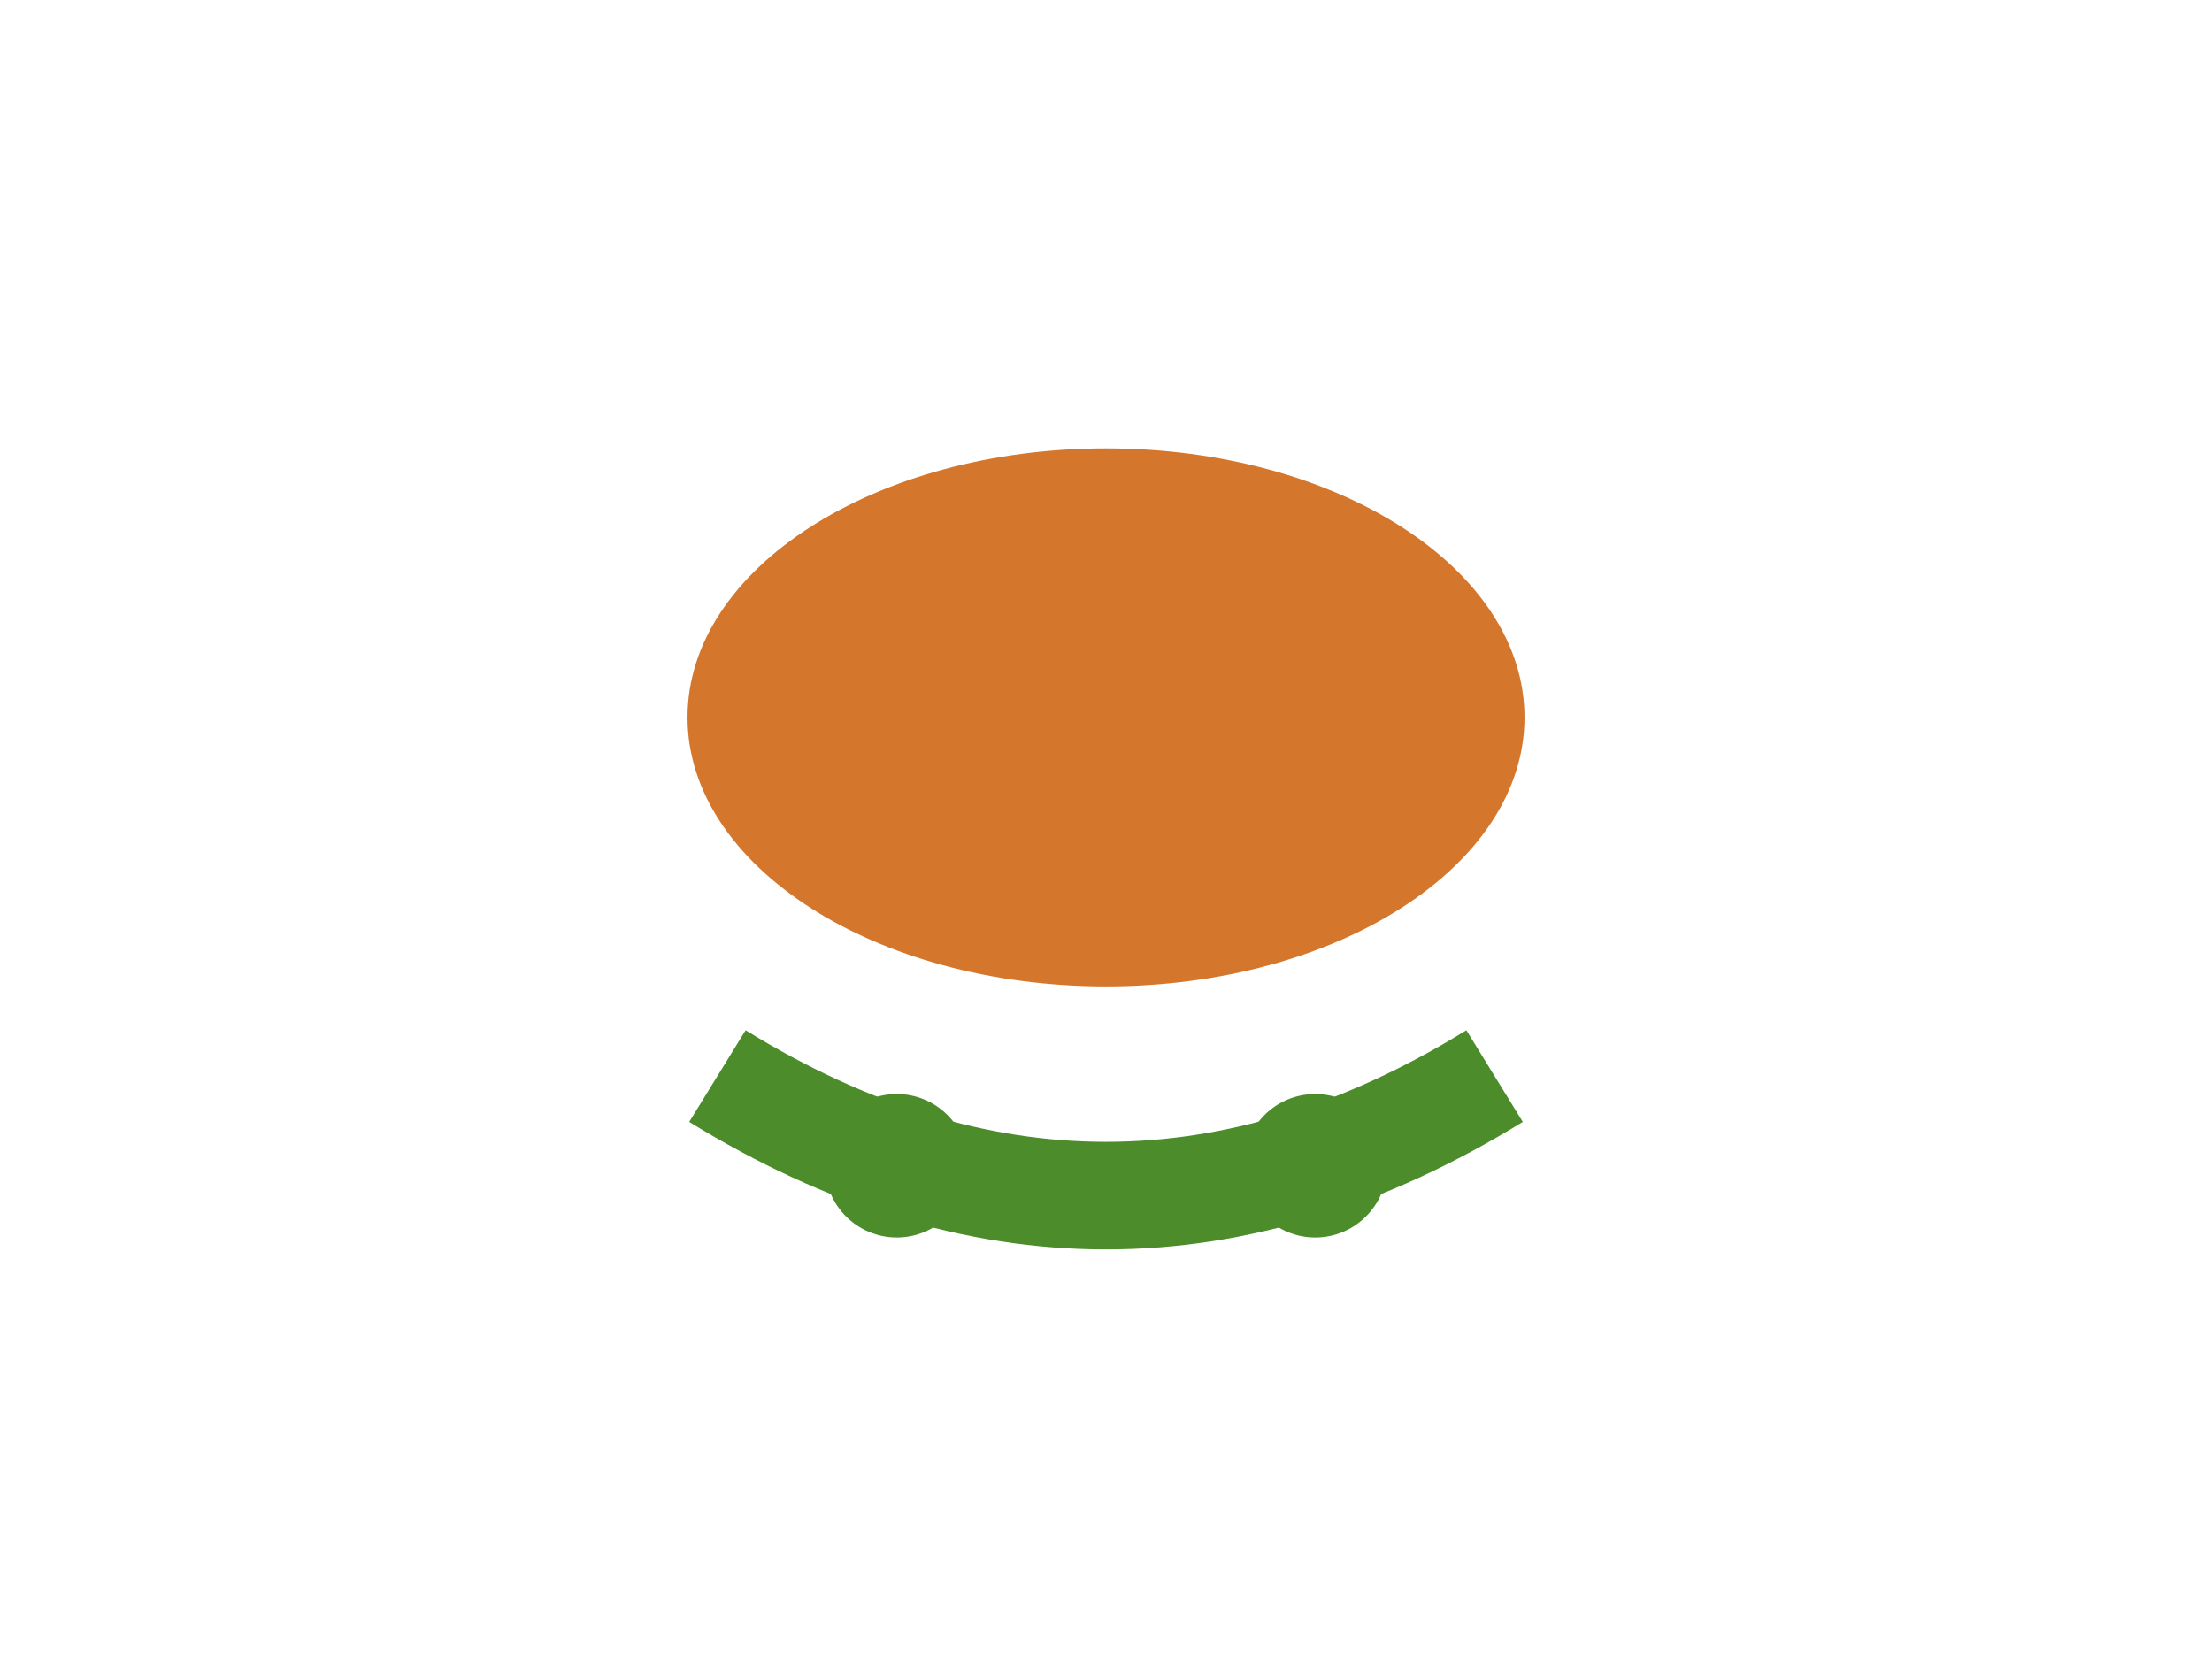
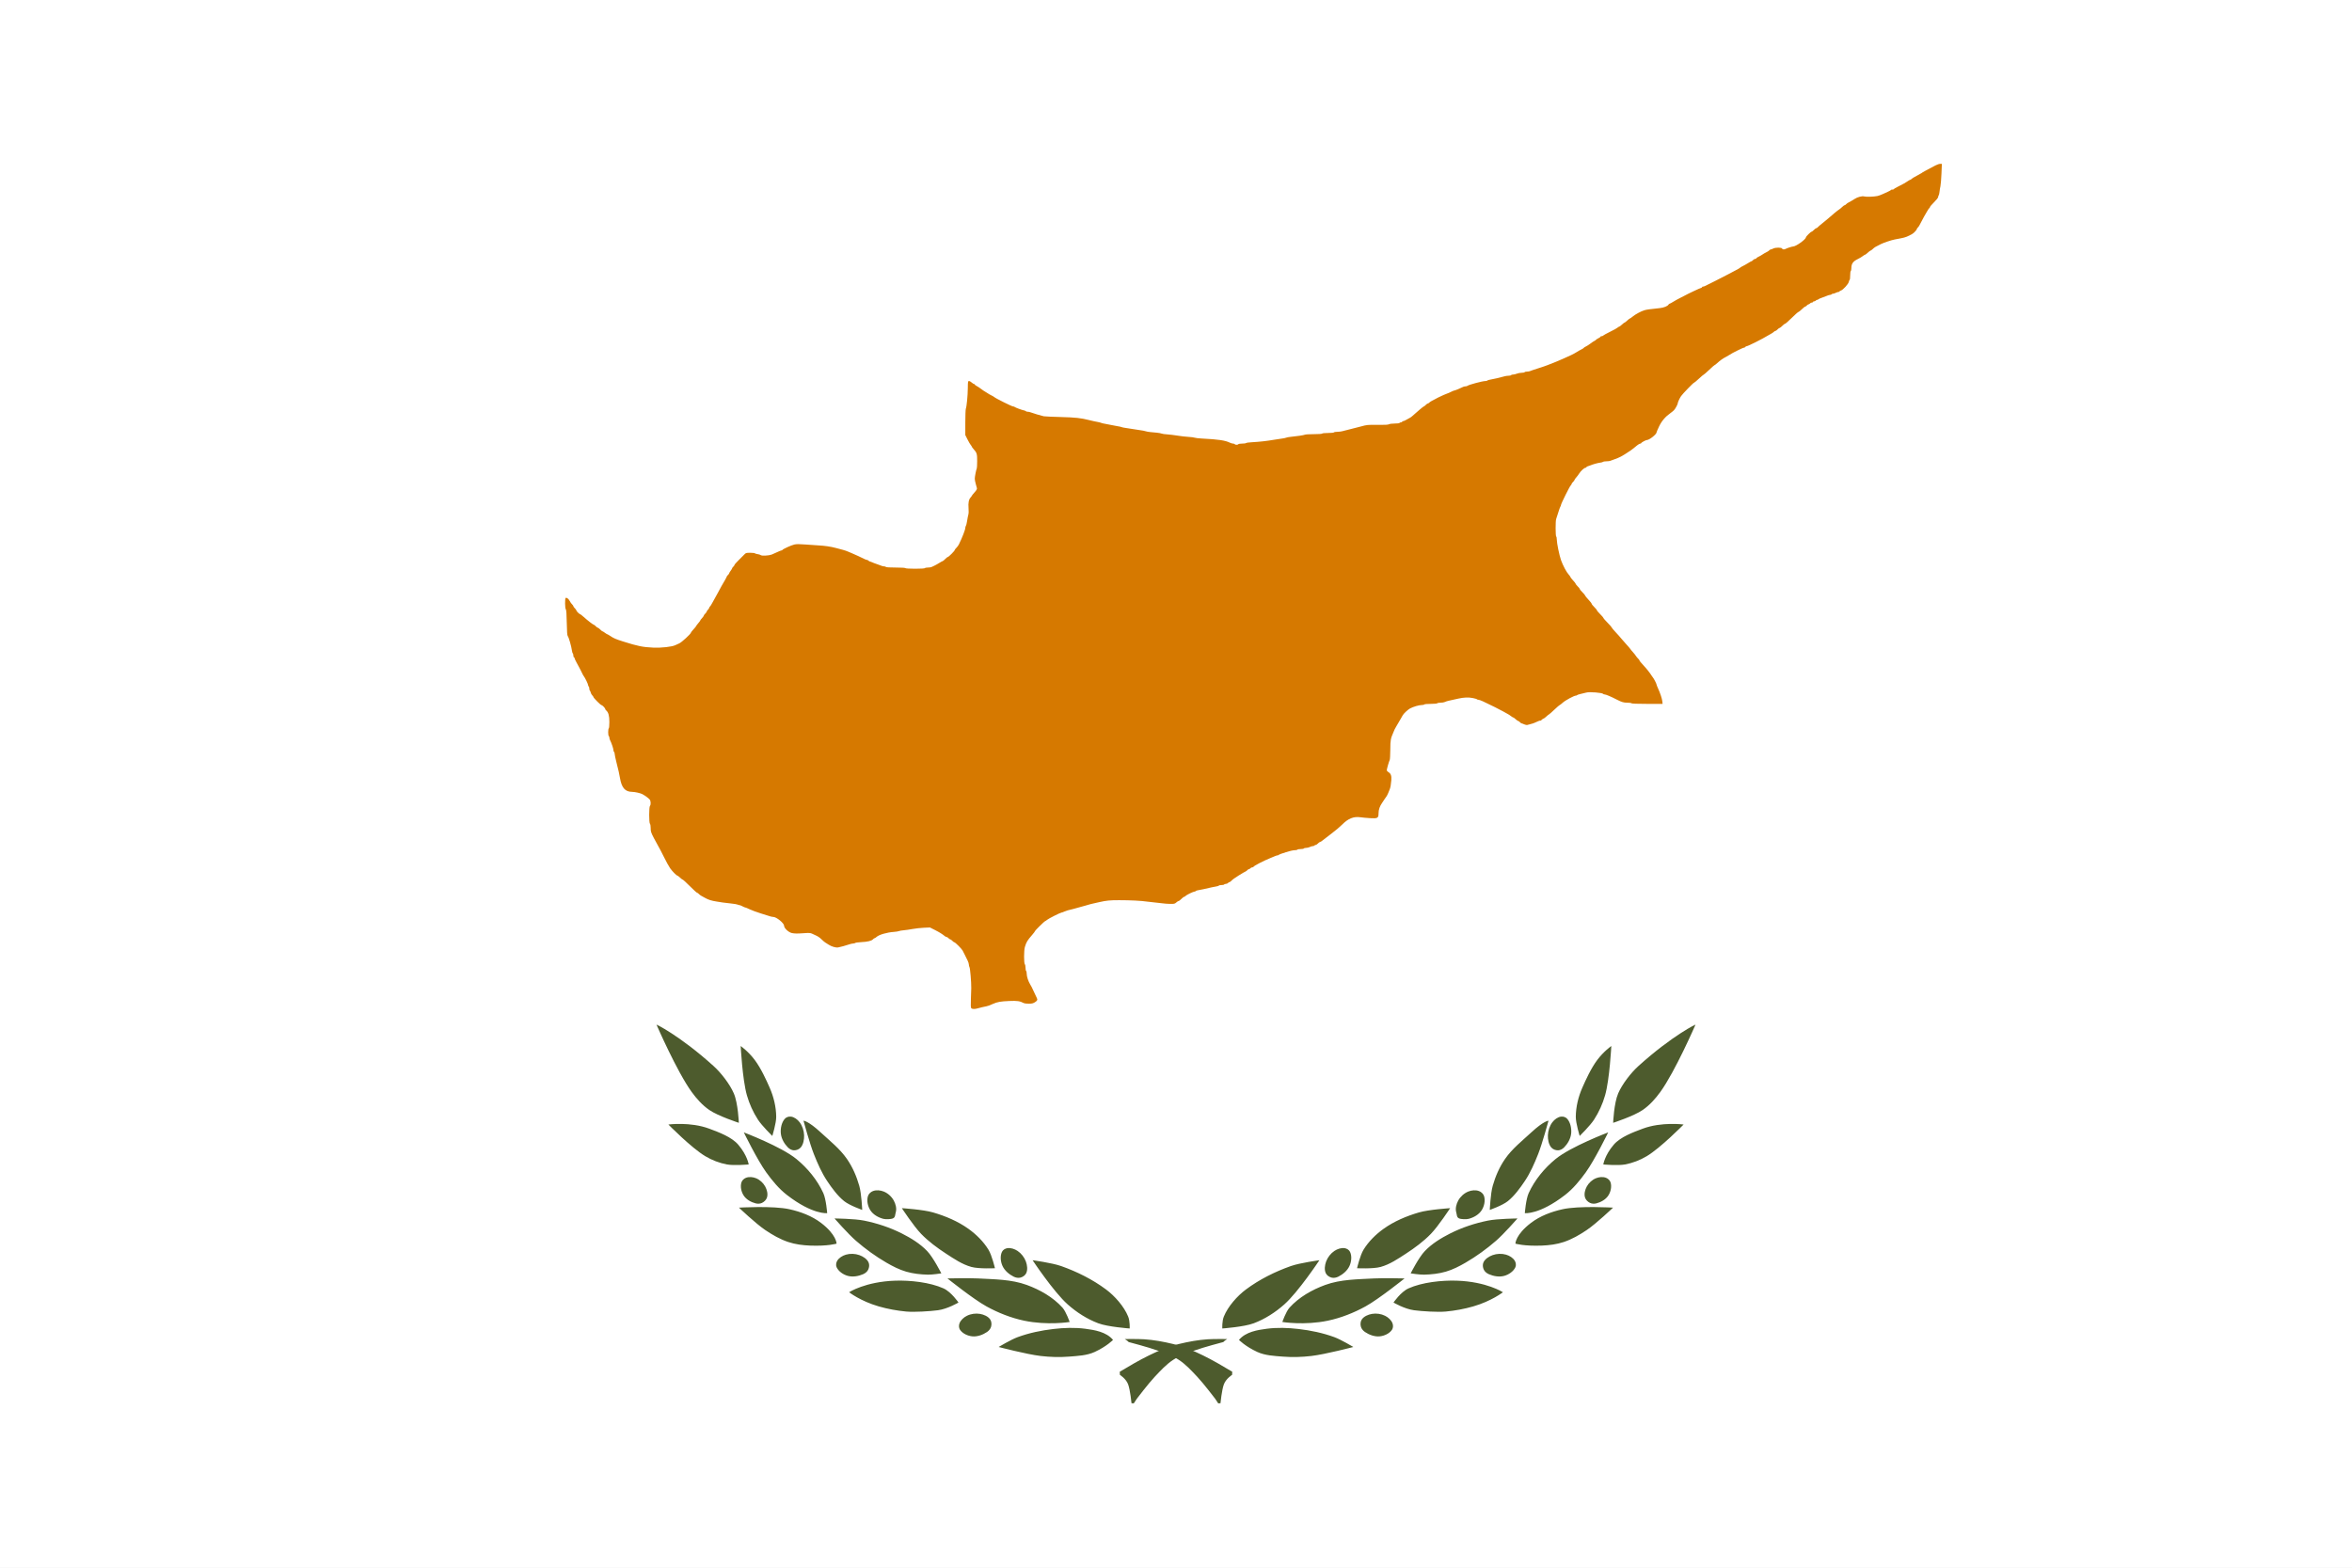
- <svg xmlns="http://www.w3.org/2000/svg" width="37" height="28" viewBox="0 0 37 28">
-   <rect width="37" height="28" fill="#FFFFFF" />
-   <ellipse cx="18.5" cy="12" rx="7" ry="4.5" fill="#D4762C" />
-   <path d="M12 18 q6.5 4 13 0" fill="none" stroke="#4C8C2B" stroke-width="1.8" />
-   <circle cx="15" cy="19.5" r="1.2" fill="#4C8C2B" />
-   <circle cx="22" cy="19.5" r="1.2" fill="#4C8C2B" />
+ <svg xmlns="http://www.w3.org/2000/svg" xmlns:xlink="http://www.w3.org/1999/xlink" width="1200" height="800" viewBox="0 0 1200 800" preserveAspectRatio="xMidYMid slice">
+   <path fill="#fff" d="M0 0h1200v800H0z" />
+   <path fill="#d67900" d="M495.54 514.47c-.253-.304-.307-1.581-.187-4.441.092-2.208.176-4.828.187-5.822.034-3.048-.552-9.998-.898-10.644-.18-.336-.326-.945-.326-1.355 0-.41-.258-1.265-.574-1.902-.315-.637-.936-1.903-1.38-2.814a74.422 74.422 0 0 0-1.223-2.41c-.536-.973-3.777-4.216-4.214-4.216-.184 0-.653-.339-1.042-.753-.39-.414-.866-.753-1.06-.753-.194 0-.598-.271-.898-.602-.3-.332-.726-.603-.947-.603-.22 0-.64-.198-.932-.441-1.257-1.046-2.798-2.002-5.11-3.17l-2.473-1.247-3.1.135c-1.704.075-4.319.364-5.81.644-1.49.28-3.523.572-4.517.65-.994.078-2.078.266-2.41.418-.331.153-1.483.337-2.56.41-3.556.243-7.647 1.439-8.88 2.596-.355.334-.785.608-.956.608-.17 0-.548.263-.84.584-.715.791-2.784 1.283-6.039 1.437-1.49.07-2.84.254-2.997.409-.157.154-.631.282-1.054.285-.422.002-1.372.214-2.111.472-1.614.562-4.349 1.313-5.557 1.528-1.167.206-3.368-.424-4.814-1.38a50.452 50.452 0 0 0-1.76-1.118c-.323-.19-1.104-.848-1.735-1.464-1.15-1.122-1.907-1.64-3.309-2.266a98.394 98.394 0 0 1-1.727-.798c-.775-.368-1.559-.422-3.769-.26-3.74.272-4.966.265-6.455-.036-1.707-.346-4.016-2.485-4.016-3.72 0-1.326-3.894-4.516-5.513-4.516-.34 0-1.034-.13-1.543-.289l-4.868-1.522c-2.17-.679-4.744-1.632-5.723-2.12-.978-.487-1.944-.886-2.146-.886-.202-.001-.85-.273-1.44-.604-.59-.331-1.273-.602-1.519-.602-.245 0-.682-.125-.97-.278-.287-.153-1.878-.414-3.534-.58-1.657-.167-3.486-.384-4.066-.481-.58-.098-2.003-.324-3.162-.501-2.531-.389-4.189-.909-5.759-1.807a61.925 61.925 0 0 0-1.948-1.068c-.429-.22-1.026-.673-1.327-1.005-.3-.333-.697-.605-.882-.605-.184 0-1.82-1.49-3.637-3.313-1.817-1.822-3.44-3.314-3.61-3.315-.168-.002-.805-.476-1.415-1.055-.61-.578-1.226-1.051-1.368-1.051-.443 0-2.598-2.184-3.715-3.765-.586-.828-2.002-3.403-3.147-5.722-1.146-2.32-2.42-4.759-2.83-5.421-.412-.663-1.468-2.6-2.346-4.306-1.428-2.772-1.597-3.3-1.597-4.984 0-1.105-.156-2.04-.377-2.26-.522-.523-.514-8.612.008-9.134.513-.513.46-2.392-.087-3.174-.432-.616-2.37-2.052-3.813-2.824-.97-.52-3.83-1.154-5.257-1.166-3.528-.03-5.303-2.077-6.15-7.089-.37-2.19-.728-3.777-1.763-7.83-.507-1.988-.925-3.98-.928-4.425-.003-.446-.14-.894-.306-.997-.166-.102-.302-.444-.302-.76 0-.852-1-3.83-1.842-5.485a2.918 2.918 0 0 1-.266-1.111c0-.324-.135-.673-.301-.775-.166-.103-.301-.984-.301-1.958s.135-1.855.301-1.958c.17-.104.301-1.54.301-3.274 0-3.184-.488-4.942-1.638-5.897-.259-.214-.47-.535-.47-.713 0-.43-1.53-2.012-1.947-2.012-.423 0-4.077-3.677-4.077-4.103 0-.177-.263-.56-.585-.851-.322-.291-.671-.92-.776-1.399-.105-.477-.316-.946-.469-1.04-.153-.095-.278-.563-.278-1.04 0-.477-.135-.952-.301-1.054-.166-.102-.303-.415-.305-.696-.004-.543-1.571-3.79-2.203-4.563-.209-.255-.558-.87-.778-1.367a19.17 19.17 0 0 0-.656-1.355 41.458 41.458 0 0 1-.783-1.506c-.288-.58-.97-1.847-1.514-2.815s-.99-1.951-.99-2.184c0-.232-.135-.422-.3-.422-.166 0-.302-.399-.302-.886s-.12-.96-.269-1.052c-.148-.092-.34-.676-.427-1.298-.35-2.5-1.619-6.922-2.183-7.607-.261-.317-.405-2.357-.483-6.841-.079-4.538-.218-6.497-.482-6.762-.45-.45-.518-5.546-.077-5.819.513-.317 1.49.428 2.081 1.588.315.615.857 1.377 1.206 1.693.349.315.634.732.634.926 0 .194.34.671.753 1.06.414.389.753.862.753 1.05 0 .391 1.558 1.962 1.945 1.962.14 0 .969.644 1.84 1.43 2.013 1.818 4.834 3.99 5.18 3.99.147 0 .585.34.974.754.39.414.862.753 1.05.753.189 0 .733.406 1.209.903.476.497.985.904 1.13.904.146 0 .71.339 1.253.753.543.414 1.09.753 1.216.753.126 0 .816.396 1.533.88 1.78 1.2 2.764 1.624 6.614 2.845 7.402 2.348 10.04 2.882 15.36 3.11 4.123.178 9.47-.418 11.206-1.247a89.22 89.22 0 0 1 2.046-.933c1.198-.528 5.865-4.813 5.881-5.401.005-.17.615-.96 1.355-1.758.741-.797 1.347-1.544 1.347-1.66 0-.115.472-.75 1.048-1.411.577-.661 1.051-1.31 1.055-1.444.003-.133.411-.675.908-1.205.496-.529.902-1.108.903-1.286 0-.178.34-.642.754-1.031.414-.39.753-.866.753-1.06 0-.194.271-.598.603-.898.331-.3.602-.71.602-.913 0-.203.19-.526.423-.72.232-.192.782-1.056 1.222-1.919.44-.862 1.058-1.975 1.376-2.472.317-.497 1.06-1.852 1.651-3.011.592-1.16 1.324-2.515 1.628-3.012 1.214-1.984 2.735-4.739 2.735-4.952 0-.124.271-.47.603-.77.331-.3.602-.681.602-.847 0-.166.339-.746.753-1.288.414-.543.753-1.111.753-1.262 0-.151.271-.52.602-.82.332-.3.603-.7.603-.89 0-.19.962-1.287 2.14-2.438 1.176-1.151 2.486-2.466 2.91-2.921.702-.754.964-.829 2.92-.829 1.182 0 2.278.123 2.435.274.158.15.797.338 1.421.419.624.08 1.33.308 1.567.505.544.451 4.11.268 5.58-.286.58-.219 1.853-.784 2.829-1.257.976-.473 1.947-.86 2.158-.86.212 0 .43-.11.485-.244.18-.44 4.582-2.437 6.124-2.778 1.094-.242 2.617-.243 5.572-.006 2.236.18 5.15.383 6.475.45 3.428.174 6.575.636 9.186 1.35 1.242.339 2.869.772 3.614.963.745.19 1.965.617 2.71.947.746.33 1.627.705 1.958.835.975.38 5.352 2.4 6.22 2.87.44.238.99.433 1.22.433.232 0 .59.169.797.376.208.207.472.388.588.402.244.03 1.04.331 2.319.876a26.81 26.81 0 0 0 2.108.757c.663.205 1.44.492 1.728.637.287.146.855.264 1.262.264.407 0 .823.136.925.302.112.18 2.106.3 4.97.3s4.858.122 4.97.302c.11.18 2.105.301 4.969.301 2.864 0 4.858-.12 4.969-.301.102-.166.79-.301 1.528-.301s1.577-.12 1.864-.266c.288-.147.93-.447 1.427-.669.497-.221 1.618-.847 2.49-1.39.873-.544 1.694-.988 1.824-.988.13 0 .696-.474 1.258-1.054.562-.58 1.169-1.054 1.349-1.054.415 0 3.47-3.075 3.47-3.492 0-.171.372-.668.828-1.105.455-.437 1.047-1.242 1.315-1.789 1.74-3.55 3.278-7.521 3.278-8.466 0-.379.13-.82.29-.979.159-.16.44-1.305.625-2.545.184-1.24.47-2.697.634-3.236.17-.56.211-1.986.095-3.313-.228-2.618.124-4.413 1.061-5.42.334-.358.608-.739.608-.846 0-.106.62-.884 1.379-1.728.973-1.083 1.335-1.715 1.23-2.152a85.314 85.314 0 0 0-.623-2.275c-.26-.911-.475-2.063-.477-2.56-.004-.998.731-4.754 1.023-5.226.101-.164.192-1.835.2-3.714.018-3.72-.16-4.33-1.792-6.124-.517-.568-.94-1.147-.94-1.286 0-.138-.238-.515-.528-.837-.29-.321-1.037-1.6-1.66-2.842l-1.134-2.258.004-6.386c.003-3.512.127-6.697.276-7.078.435-1.106.967-6.711 1.003-10.555.03-3.247.079-3.539.597-3.539.31 0 .93.339 1.376.753.447.414.983.753 1.192.753.209 0 .38.12.38.267 0 .147.44.49.978.763.539.274 1.589.967 2.334 1.54.746.575 1.559 1.132 1.807 1.24.249.107.859.487 1.356.845a14.8 14.8 0 0 0 2.019 1.167c.613.285 1.29.685 1.506.89.645.615 8.92 4.733 9.51 4.733.301 0 .677.119.834.264.369.34 3.65 1.561 4.732 1.76.458.084.906.273.997.42.09.146.489.266.885.266a4.63 4.63 0 0 1 1.413.272c1.275.502 5.8 1.85 6.866 2.046.58.107 4.51.282 8.734.389 7.327.186 10.181.494 14.292 1.544 1.45.371 3.58.835 4.833 1.054.497.087 1.174.273 1.506.415.331.142 1.144.332 1.807.423.662.09 2.153.382 3.313.647 1.16.265 2.65.547 3.313.628.662.08 1.475.263 1.807.406.331.143 1.28.342 2.108.441.828.1 2.184.31 3.012.47.828.158 2.658.44 4.066.627 1.408.186 2.83.454 3.162.595.331.141 1.382.33 2.334.42l3.464.328c.952.09 2.002.29 2.334.442.331.153 1.619.338 2.861.412 1.242.074 3.614.36 5.27.637 1.657.277 4.164.564 5.572.638 1.408.074 2.831.259 3.163.41.331.152 1.957.344 3.614.427 8.394.423 12.022.956 14.33 2.108.534.267 1.282.485 1.66.485.38 0 .773.135.876.3.241.391 1.565.391 1.807 0 .102-.165.964-.3 1.915-.3.95 0 1.858-.127 2.015-.281.157-.155 1.574-.348 3.147-.429a96.038 96.038 0 0 0 11.144-1.25c1.574-.271 3.471-.56 4.216-.644.746-.083 1.627-.27 1.958-.415.331-.146 1.28-.328 2.108-.405 3.206-.298 6.95-.862 7.45-1.123.288-.15 2.347-.272 4.575-.272 2.377 0 4.13-.125 4.239-.301.102-.166 1.453-.301 3.012-.301 1.558 0 2.909-.135 3.011-.302.103-.165.88-.3 1.728-.3.849 0 1.959-.13 2.467-.29.51-.158 2.077-.554 3.485-.88a180.89 180.89 0 0 0 5.924-1.516c3.228-.889 3.572-.923 8.583-.854 3.723.05 5.41-.036 5.878-.303.363-.207 1.671-.374 2.919-.374 1.243 0 2.345-.136 2.447-.301.102-.166.45-.302.77-.302.322 0 .585-.135.585-.3 0-.166.237-.312.527-.324.29-.012.934-.281 1.43-.598a14.676 14.676 0 0 1 1.624-.89c.395-.172 1.005-.57 1.355-.884 3.248-2.91 5.905-5.135 6.13-5.135.15 0 .592-.34.981-.753.39-.414.87-.753 1.07-.753.2 0 .524-.195.72-.432.303-.364 1.35-.964 4.535-2.601 1.294-.665 4.512-2.087 4.725-2.088.134-.001.911-.34 1.726-.753.815-.414 1.646-.752 1.846-.752.346 0 3.308-1.222 4.424-1.826.287-.155.836-.282 1.22-.282.383 0 .825-.116.982-.258.614-.552 7.71-2.453 9.158-2.453.484 0 .956-.121 1.048-.27.091-.147.675-.336 1.297-.419 1.222-.162 5.972-1.263 7.478-1.733.508-.159 1.415-.289 2.015-.289.6 0 1.174-.135 1.276-.3.103-.166.568-.302 1.035-.302.467 0 1.336-.203 1.93-.452.595-.248 1.688-.451 2.429-.451.74 0 1.43-.136 1.533-.302.103-.165.655-.3 1.227-.3.572 0 1.276-.122 1.563-.271.288-.149 2.15-.782 4.137-1.408 1.988-.625 4.157-1.366 4.82-1.646a149.24 149.24 0 0 1 4.517-1.794c.331-.124 1.28-.532 2.108-.905a80.286 80.286 0 0 1 2.108-.92c1.905-.766 4.982-2.29 6.024-2.985a20.9 20.9 0 0 1 2.321-1.319c.614-.283 1.207-.66 1.317-.839.11-.178.624-.516 1.142-.751.518-.235 1.552-.899 2.297-1.474.746-.576 1.648-1.174 2.004-1.33.357-.156.735-.424.841-.596.106-.171.661-.534 1.234-.805.573-.272 1.041-.615 1.041-.761 0-.147.264-.267.585-.267.322 0 .67-.139.775-.308.104-.169 1.733-1.064 3.62-1.988 1.887-.925 3.588-1.87 3.78-2.102.192-.232.502-.422.69-.424.186-.001.838-.476 1.448-1.054.61-.578 1.226-1.051 1.368-1.051.142 0 .761-.475 1.376-1.055.615-.58 1.228-1.054 1.364-1.054.135 0 .779-.445 1.43-.99 1.386-1.158 4.288-2.716 6.002-3.222 1.122-.33 2.438-.513 7.83-1.084 2.079-.22 3.987-.997 4.458-1.815.133-.23.367-.418.521-.418.154 0 .995-.45 1.868-1 .873-.55 2.468-1.433 3.544-1.963 1.077-.53 2.161-1.086 2.41-1.235 1.147-.691 8.048-3.934 8.37-3.934.2 0 .364-.135.364-.301 0-.166.205-.301.456-.301.25 0 .69-.12.979-.265.287-.146 2.623-1.306 5.19-2.578 2.568-1.272 5.482-2.768 6.476-3.326.994-.557 2.786-1.504 3.982-2.104 1.196-.6 2.252-1.218 2.347-1.371.094-.153.674-.51 1.289-.794.614-.284 1.83-.965 2.703-1.514.873-.55 1.7-.999 1.836-.999.137 0 .494-.27.794-.602.3-.331.795-.602 1.1-.602.306 0 .556-.13.556-.288 0-.157.508-.518 1.13-.801a14.71 14.71 0 0 0 2.032-1.161 14.91 14.91 0 0 1 1.992-1.15c.598-.278 1.259-.71 1.467-.962.21-.252.551-.457.76-.457.21 0 .769-.203 1.243-.45 1.169-.61 4.285-.61 4.519-.002.197.515 1.073.59 1.845.16.674-.376 3.29-1.214 3.79-1.214 1.44 0 6.52-3.639 6.52-4.67 0-.41 2.477-2.86 2.892-2.86.17 0 .699-.406 1.175-.903.476-.497 1.027-.904 1.224-.904.197 0 .544-.224.772-.498.227-.275 1.362-1.248 2.521-2.162 1.16-.915 2.515-2.037 3.012-2.492 1.584-1.452 4.714-4.022 5.329-4.375.326-.187 1.03-.763 1.562-1.28.533-.516 1.115-.939 1.294-.939.179 0 .491-.2.695-.445.203-.245.728-.633 1.166-.862 1.365-.715 2.271-1.242 3.154-1.835 1.495-1.003 3.842-1.62 4.974-1.308 1.023.282 4.75.163 6.673-.213.58-.113 1.732-.52 2.56-.905.828-.385 2.142-.983 2.918-1.33.777-.346 1.493-.76 1.591-.918.098-.159.364-.218.59-.131.227.087.499.018.605-.154.106-.172 1.034-.734 2.063-1.25 2.886-1.448 4.204-2.183 5.234-2.921.52-.373 1.078-.678 1.24-.678.16 0 .455-.196.653-.435.199-.239 1.333-.934 2.522-1.544 1.188-.61 2.345-1.256 2.57-1.435.56-.45 1.395-.909 7.12-3.923.828-.436 1.9-.793 2.382-.794h.875l-.207 5.044c-.114 2.774-.352 5.654-.528 6.4a26.306 26.306 0 0 0-.47 2.861c-.083.828-.273 1.635-.423 1.792-.15.157-.274.548-.274.867 0 .322-.941 1.507-2.108 2.653-1.16 1.139-2.108 2.273-2.108 2.52 0 .248-.113.45-.25.45-.138 0-.437.373-.665.829-.228.455-.573 1.031-.767 1.28-.301.385-2.285 4.014-3.645 6.67-.224.437-.608.962-.853 1.165-.245.204-.45.523-.455.71-.01.417-1.49 2.026-2.276 2.476-2.402 1.373-3.537 1.819-5.696 2.235a26545.078 26545.078 0 0 1-3.387.652c-1.678.324-5.47 1.592-7.004 2.343-2.782 1.362-3.248 1.645-4.177 2.534-.454.435-.953.792-1.11.794-.156.001-.784.475-1.394 1.054-.61.578-1.243 1.051-1.407 1.051-.164 0-.682.313-1.15.696-.468.383-1.609 1.06-2.535 1.505-2.405 1.155-3.286 2.375-3.286 4.554 0 .738-.135 1.425-.3 1.528-.166.102-.302 1.118-.302 2.258s-.118 2.146-.262 2.235c-.144.09-.346.582-.449 1.094-.22 1.098-2.999 4.138-4.017 4.393-.381.096-.693.295-.693.443 0 .148-.237.27-.527.27-.29.001-.915.205-1.39.452-.474.247-1.11.45-1.413.45-.302 0-.634.135-.736.301-.102.166-.45.301-.774.301-.323 0-1.162.26-1.865.576-.702.317-1.818.74-2.48.942-.664.201-1.42.552-1.682.78-.262.228-.547.343-.635.256-.087-.088-.33.048-.539.3-.21.253-.635.46-.947.46-.31 0-.565.135-.565.3 0 .166-.254.302-.565.302-.311 0-.735.203-.94.451-.207.249-.541.452-.744.452-.203 0-.614.271-.913.602-.3.332-.694.604-.875.605-.182.002-.94.605-1.685 1.342-.746.736-1.516 1.345-1.713 1.353-.197.007-1.73 1.369-3.407 3.025-1.678 1.657-3.218 3.012-3.424 3.012-.205 0-.833.474-1.395 1.054-.562.58-1.175 1.054-1.362 1.054-.187 0-.659.339-1.048.753s-.861.753-1.05.753c-.188 0-.605.244-.926.542-.32.299-.787.635-1.035.747-.249.112-.994.537-1.657.944-3.123 1.919-10.455 5.598-11.155 5.598-.201 0-.534.201-.739.448-.204.247-.478.383-.608.303-.236-.146-6.374 2.894-7.225 3.579-.248.2-1.062.672-1.807 1.049-1.65.834-3.094 1.851-4.578 3.223-.615.57-1.226 1.036-1.357 1.038-.131.001-1.37 1.085-2.75 2.41-1.382 1.323-2.621 2.406-2.756 2.406-.134 0-1.26.949-2.501 2.108-1.242 1.16-2.382 2.109-2.534 2.109-.342 0-5.735 5.586-6.564 6.797-.7 1.025-1.656 3.062-1.656 3.531 0 .597-1.277 2.967-1.974 3.664-.38.38-1.14 1.007-1.692 1.394-2.648 1.858-4.508 4.017-5.844 6.782-.733 1.516-1.333 2.915-1.333 3.107 0 1.01-3.717 3.939-4.997 3.939-.528 0-2.833 1.27-2.833 1.561 0 .135-.22.246-.488.246s-.94.372-1.494.828c-1.837 1.51-2.887 2.329-3.57 2.786-2.636 1.76-3.509 2.305-4.839 3.02a22.694 22.694 0 0 1-3.162 1.34c-.911.293-1.892.65-2.18.796-.287.146-1.175.265-1.972.265-.798 0-1.579.122-1.736.27-.158.15-.829.337-1.491.417-1.305.16-3.678.823-5.12 1.433-.497.21-1.104.422-1.35.47-.245.048-.494.23-.552.405-.058.175-.293.318-.522.318-.605 0-2.414 1.672-3.2 2.958a15.362 15.362 0 0 1-1.517 2.011c-.46.497-.838 1.05-.839 1.228 0 .178-.34.642-.754 1.031-.414.39-.753.87-.753 1.07 0 .2-.207.534-.46.744-.525.435-4.961 9.382-4.961 10.005 0 .225-.116.538-.257.695-.142.157-.63 1.506-1.084 2.997-.454 1.49-.948 3.022-1.098 3.402-.375.954-.35 8.712.03 8.946.165.102.302.822.303 1.599.003 1.76 1.273 7.944 2.138 10.41.92 2.623 2.812 6.197 3.878 7.325.5.53.908 1.106.908 1.281 0 .176.61.962 1.354 1.749.745.786 1.354 1.572 1.355 1.746.001.175.476.778 1.056 1.34.58.561 1.054 1.17 1.054 1.351 0 .182.61.929 1.356 1.66.745.732 1.355 1.472 1.355 1.645 0 .173.745 1.097 1.656 2.053.911.956 1.657 1.91 1.657 2.12 0 .21.61.98 1.355 1.712.746.731 1.355 1.476 1.355 1.654 0 .178.746 1.06 1.657 1.96.911.9 1.658 1.776 1.659 1.947.001.171.946 1.26 2.098 2.42 1.153 1.16 2.102 2.244 2.108 2.41.007.165.908 1.25 2.003 2.409 1.094 1.16 2.347 2.572 2.783 3.14.437.567 1.607 1.902 2.6 2.967.995 1.065 1.935 2.159 2.09 2.43.155.273.753 1.004 1.329 1.626.575.622 1.276 1.504 1.557 1.96.28.455.8 1.085 1.156 1.401.355.316.649.722.653.904.004.18.85 1.23 1.882 2.329 1.708 1.821 3.492 4.063 4.296 5.398.172.285.498.743.725 1.016.52.626 1.823 3.185 1.823 3.58 0 .162.318.986.707 1.83 1.133 2.463 2.091 5.35 2.234 6.732l.132 1.28h-7.843c-4.904 0-7.913-.113-8.03-.302-.102-.165-1.054-.3-2.116-.3-1.86 0-2.866-.293-5.263-1.528-3.028-1.562-5.676-2.69-6.315-2.69-.317 0-.651-.12-.743-.269-.381-.617-6.993-1.142-8.597-.681-.583.167-1.845.472-2.806.679-.96.206-1.815.487-1.9.624-.085.138-.368.25-.63.25-.907 0-5.369 2.406-6.693 3.61-.732.665-1.437 1.209-1.566 1.209-.13 0-1.34 1.05-2.69 2.334-1.349 1.284-2.607 2.39-2.797 2.459-.189.068-.82.575-1.4 1.126-.582.552-1.206 1.004-1.388 1.005-.181.002-.572.27-.868.598-.296.328-.65.527-.784.444-.135-.084-.964.196-1.842.622-1.422.689-2.257.966-4.683 1.557-.372.09-1.138-.054-1.702-.322-.564-.268-1.153-.487-1.31-.487-.156 0-.53-.27-.83-.602-.299-.331-.693-.603-.874-.604-.181 0-.763-.407-1.292-.903-.53-.496-1.095-.902-1.257-.902-.162 0-.678-.314-1.146-.697a12.076 12.076 0 0 0-1.905-1.218 26.18 26.18 0 0 1-1.958-1.094c-.902-.572-7.18-3.703-10.473-5.224-.956-.441-1.998-.803-2.316-.803-.318 0-.647-.112-.733-.25-.085-.138-1.088-.426-2.23-.642-2.101-.396-4.408-.306-7.062.277-.787.173-2.007.442-2.71.599l-2.485.55c-.663.145-1.501.424-1.863.618-.362.195-1.336.354-2.166.354-.83 0-1.591.136-1.694.301-.105.17-1.553.302-3.313.302-1.76 0-3.208.131-3.313.3-.102.166-.745.302-1.428.302-1.271 0-4.184.86-5.8 1.713-1.123.593-3.425 2.75-3.796 3.558-.152.33-.616 1.144-1.031 1.807-.415.662-.89 1.475-1.054 1.807-.165.331-.64 1.144-1.056 1.807-.415.662-.835 1.408-.932 1.656-.097.249-.354.859-.572 1.355-1.518 3.475-1.622 4.036-1.664 8.978-.023 2.654-.152 5.04-.288 5.303-.383.739-1.503 4.646-1.503 5.243 0 .293.383.753.853 1.022 1.22.7 1.634 1.858 1.458 4.077-.173 2.172-.442 3.734-.79 4.592-.135.33-.49 1.212-.789 1.957-.3.746-.744 1.594-.988 1.885a9.119 9.119 0 0 0-.772 1.103c-.18.315-.774 1.211-1.32 1.99-1.277 1.824-1.859 3.522-1.864 5.441-.007 2.395-.468 2.655-4.289 2.425-1.702-.103-3.948-.31-4.992-.461-3.394-.49-6.215.637-9.223 3.68-1.173 1.187-3.603 3.243-5.4 4.568-1.798 1.325-3.78 2.85-4.404 3.388-.624.538-1.306.979-1.515.979-.21 0-.695.339-1.079.753s-.9.753-1.146.753c-.247 0-.532.135-.635.3-.102.167-.483.303-.846.304-.362.001-1.048.204-1.522.452-.475.247-1.314.45-1.865.45-.55 0-1.085.135-1.188.3-.102.166-.847.302-1.656.302-.809 0-1.554.136-1.657.301-.102.166-.81.301-1.572.301-1.338 0-7.342 1.828-8.14 2.478-.208.169-.377.23-.377.136s-.644.102-1.43.435c-.787.332-1.702.714-2.034.848-3.74 1.513-8.64 4.046-8.834 4.568-.055.148-.344.27-.64.27-.298 0-.71.203-.916.451-.206.249-.545.452-.753.452-.208 0-.559.217-.78.483-.22.266-.677.606-1.015.757-.567.252-1.095.56-3.427 1.998-1.941 1.196-3.244 2.142-3.785 2.746-.315.353-.74.642-.942.642-.202 0-.537.203-.743.452-.206.248-.689.451-1.073.451s-.782.136-.885.302c-.102.165-.712.3-1.355.3s-1.244.122-1.335.27c-.092.148-.676.34-1.298.426-.622.087-1.741.304-2.487.484-2.895.697-5.62 1.28-6.703 1.434-.622.089-1.206.282-1.298.43-.091.148-.352.27-.58.27-.639 0-4.237 1.736-4.664 2.25-.21.254-.542.46-.737.46-.196 0-.816.475-1.378 1.054-.562.58-1.191 1.055-1.399 1.055-.207 0-.742.338-1.19.752-.724.673-1.058.75-3.102.728-1.26-.014-3.103-.15-4.097-.304a58.304 58.304 0 0 0-3.765-.423 62.621 62.621 0 0 1-3.915-.441c-2.917-.442-8.546-.728-14.306-.727-4.726.001-6.421.168-10.09.992-4.274.96-5.01 1.135-5.42 1.29-.249.093-1.062.33-1.808.527-.745.196-1.761.474-2.258.618a229.39 229.39 0 0 1-3.765 1.046c-2.459.557-3.659.905-4.518 1.307-.58.272-1.257.513-1.506.535-.672.061-6.682 3.09-7.378 3.72-.332.298-.769.594-.972.656-.481.149-5.203 4.802-5.203 5.128 0 .138-.643.99-1.43 1.895-2.494 2.868-2.955 3.632-3.73 6.192-.518 1.708-.527 8.288-.012 8.803.195.194.354.996.354 1.78 0 .786.135 1.513.3 1.615.166.102.302.756.302 1.453 0 1.39.818 3.892 1.767 5.407.597.951.81 1.38 2.357 4.735.42.911.884 1.892 1.03 2.18.483.946.282 1.417-.932 2.184-.964.608-1.583.756-3.166.756-1.082 0-2.203-.123-2.49-.274-2.071-1.087-3.391-1.28-7.524-1.099-4.386.192-6.014.48-8.21 1.452-2.037.902-2.477 1.063-3.463 1.27l-2.108.444c-.662.14-1.678.403-2.257.586-1.449.457-2.87.416-3.295-.096Z" />
+   <path id="a" fill="#4d5b2d" d="M334.94 522.862s2.59 5.975 6.13 13.258c3.538 7.283 8.025 15.873 11.817 21.104 2.514 3.467 5.449 6.761 8.974 9.193 4.519 3.116 15.102 6.566 15.102 6.566s-.396-10.007-2.57-15.033c-2.036-4.707-6.494-10.48-10.3-13.92-8.816-7.966-16.313-13.383-21.605-16.808-5.292-3.425-7.548-4.36-7.548-4.36zm42.96 10.928s.217 4.247.72 9.51c.503 5.261 1.293 11.538 2.44 15.597a46.335 46.335 0 0 0 5.653 12.471c2.004 3.1 7.317 8.314 7.317 8.314s2.029-6.474 1.995-9.81c-.052-5.056-1.29-10.171-3.326-14.8-1.739-3.954-4.44-9.94-7.706-14.272-3.265-4.333-7.092-7.01-7.092-7.01zm-36.88 40.055s11.738 11.963 18.863 16.195c3.388 2.012 7.176 3.482 11.052 4.192 3.623.664 11.05 0 11.05 0s-.659-4.631-5.334-10.098c-3.379-3.95-9.99-6.384-14.862-8.194-9.608-3.568-20.769-2.095-20.769-2.095zm38.474 4.019s6.862 14.053 11.42 20.358c3.067 4.241 6.453 8.386 10.594 11.586 13.195 10.198 20.523 9.269 20.523 9.269s-.533-7.095-1.986-10.262c-3.078-6.712-8.02-12.706-13.737-17.379-7.757-6.34-26.814-13.572-26.814-13.572zm-2.482 38.399s8.538 8.14 13.406 11.42c3.663 2.469 7.561 4.728 11.752 6.124 3.554 1.184 7.346 1.67 11.09 1.821 9.165.369 13.571-.993 13.571-.993s-.01-4.549-7.944-10.593c-4.64-3.534-10.365-5.677-16.055-6.951-8.403-1.882-25.82-.828-25.82-.828zm32.937-44.357s3.143 11.63 5.296 17.048c1.887 4.746 3.945 9.493 6.786 13.737 2.371 3.54 5.33 7.598 8.66 10.256 2.798 2.234 9.216 4.475 9.216 4.475s-.372-8.29-1.49-12.248c-1.368-4.847-3.428-9.593-6.29-13.738-3.613-5.233-8.738-9.254-13.406-13.572-6.46-5.976-8.772-5.958-8.772-5.958zm15.821 49.884s6.966 7.935 10.944 11.382c4.82 4.176 10.023 7.962 15.54 11.162 3.19 1.85 6.525 3.568 10.068 4.596 3.607 1.046 7.407 1.457 11.162 1.532 2.272.046 6.785-.656 6.785-.656s-4.113-8.139-7.223-11.382c-3.628-3.783-8.235-6.609-12.913-8.973-6.054-3.06-12.613-5.216-19.26-6.566-4.947-1.005-15.102-1.095-15.102-1.095zm34.363-5.252s6.033 9.21 9.849 13.132c3.767 3.87 8.168 7.12 12.694 10.068 4.075 2.653 8.226 5.492 12.914 6.785 3.874 1.068 12.037.656 12.037.656s-1.546-6.579-3.283-9.411c-2.59-4.223-6.255-7.846-10.286-10.725-5.366-3.831-11.62-6.463-17.948-8.317-5.158-1.511-15.977-2.188-15.977-2.188zm-26.923 42.898s5.803 4.534 15.104 7.222c4.6 1.33 9.242 2.17 14.008 2.627 4.072.39 12.139-.128 16.196-.657 4.942-.643 10.506-3.94 10.506-3.94s-3.69-5.438-7.66-7.222c-6.937-3.117-17.02-4.185-24.62-3.933-15.252.506-23.534 5.903-23.534 5.903zm50.18-7.044s13.12 10.531 19.901 14.262c6.009 3.306 12.526 5.888 19.238 7.297 11.906 2.5 23.217.663 23.217.663s-1.827-5.277-3.648-7.297c-4.827-5.352-11.471-9.14-18.243-11.609-7.859-2.865-16.523-2.86-24.876-3.316-4.748-.26-15.589 0-15.589 0zm43.45-9.288s10.733 16.18 17.911 22.555c4.566 4.055 9.876 7.464 15.59 9.619 4.931 1.86 16.026 2.653 16.026 2.653s.218-3.636-.78-6.095c-2.089-5.143-6.814-10.49-11.266-13.806-6.901-5.14-14.778-9.06-22.886-11.94-4.68-1.662-14.594-2.986-14.594-2.986zm-17.332 44.266s14.169 3.738 21.422 4.59c4.814.565 9.705.712 14.536.328 4.431-.353 9.081-.54 13.116-2.405 6.064-2.803 9.29-6.12 9.29-6.12-3.457-4.152-9.549-5.074-14.1-5.684-5.38-.711-10.892-.515-16.284.11-6.199.717-12.392 2.01-18.253 4.153-3.428 1.252-9.727 5.027-9.727 5.027zm64.343-4.047c1.037.603 1.631 1.096 2 1.532 0 0 10.012 2.602 14.864 4.372 3.663 1.336 7.446 2.57 10.711 4.7 3.563 2.325 6.481 5.539 9.4 8.634 3.321 3.524 9.18 11.258 9.18 11.258l1.533 2.324 1.156-.061s.654-6.738 1.73-9.64c1.071-2.89 4.202-4.848 4.202-4.848l.063-1.59c-9.546-5.77-20.027-11.678-30.215-14.165-4.844-1.17-9.782-2.087-14.755-2.404-3.201-.205-9.869-.112-9.869-.112zm-195.562-79.962c-.692 2.178-.09 4.846 1.164 6.756 1.325 2.016 3.722 3.354 6.057 3.96 1.055.274 2.28.241 3.261-.233 1.139-.55 2.203-1.584 2.563-2.795.537-1.812-.024-3.935-.932-5.591-1.005-1.832-2.726-3.4-4.659-4.193-1.582-.649-3.53-.852-5.125-.233-1.024.397-1.997 1.283-2.33 2.33zm22.082-32.391c-1.594 1.854-2.253 4.87-1.987 7.455.28 2.729 1.823 5.323 3.639 7.142.82.822 1.93 1.42 3.02 1.445 1.264.03 2.679-.47 3.543-1.514 1.293-1.56 1.743-4.004 1.674-6.153-.077-2.377-.912-4.856-2.285-6.657-1.124-1.474-2.774-2.685-4.477-2.88-1.093-.125-2.36.272-3.127 1.163zm26.467 75.689c.949 2.113 3.32 3.77 5.707 4.426 2.52.693 5.46.177 7.834-.86 1.073-.468 2.074-1.28 2.56-2.274.566-1.153.731-2.629.182-3.788-.82-1.733-2.777-3-4.697-3.684-2.122-.758-4.66-.853-6.83-.218-1.776.52-3.545 1.618-4.443 3.116-.577.962-.77 2.267-.313 3.282zm62.958 31.921c1.284 1.916 3.871 3.136 6.301 3.368 2.565.246 5.332-.773 7.46-2.206.963-.648 1.795-1.622 2.098-2.685.352-1.234.26-2.716-.473-3.763-1.093-1.564-3.21-2.47-5.192-2.812-2.191-.378-4.671-.03-6.67.972-1.636.82-3.166 2.208-3.782 3.84-.395 1.048-.359 2.366.258 3.286zm-46.956-68.232c-.75 2.365-.097 5.261 1.265 7.335 1.439 2.189 4.042 3.642 6.578 4.3 1.145.297 3.874.261 4.94-.254 1.235-.597.994-1.719 1.384-3.035.584-1.966-.025-4.27-1.012-6.07-1.09-1.988-2.96-3.691-5.06-4.552-1.717-.704-3.833-.924-5.565-.253-1.112.431-2.169 1.393-2.53 2.53zm68.373 28.471c-1.008 2.085-.753 4.967.278 7.217 1.089 2.376 3.374 4.296 5.694 5.45 1.049.52 2.314.764 3.389.498 1.246-.308 2.483-1.13 3.018-2.296.8-1.743.513-4.055-.196-5.966-.785-2.113-2.342-4.117-4.224-5.371-1.54-1.027-3.518-1.677-5.243-1.402-1.108.177-2.231.868-2.716 1.87z" />
+   <use xlink:href="#a" transform="matrix(-1 0 0 1 1200 0)" />
</svg>
